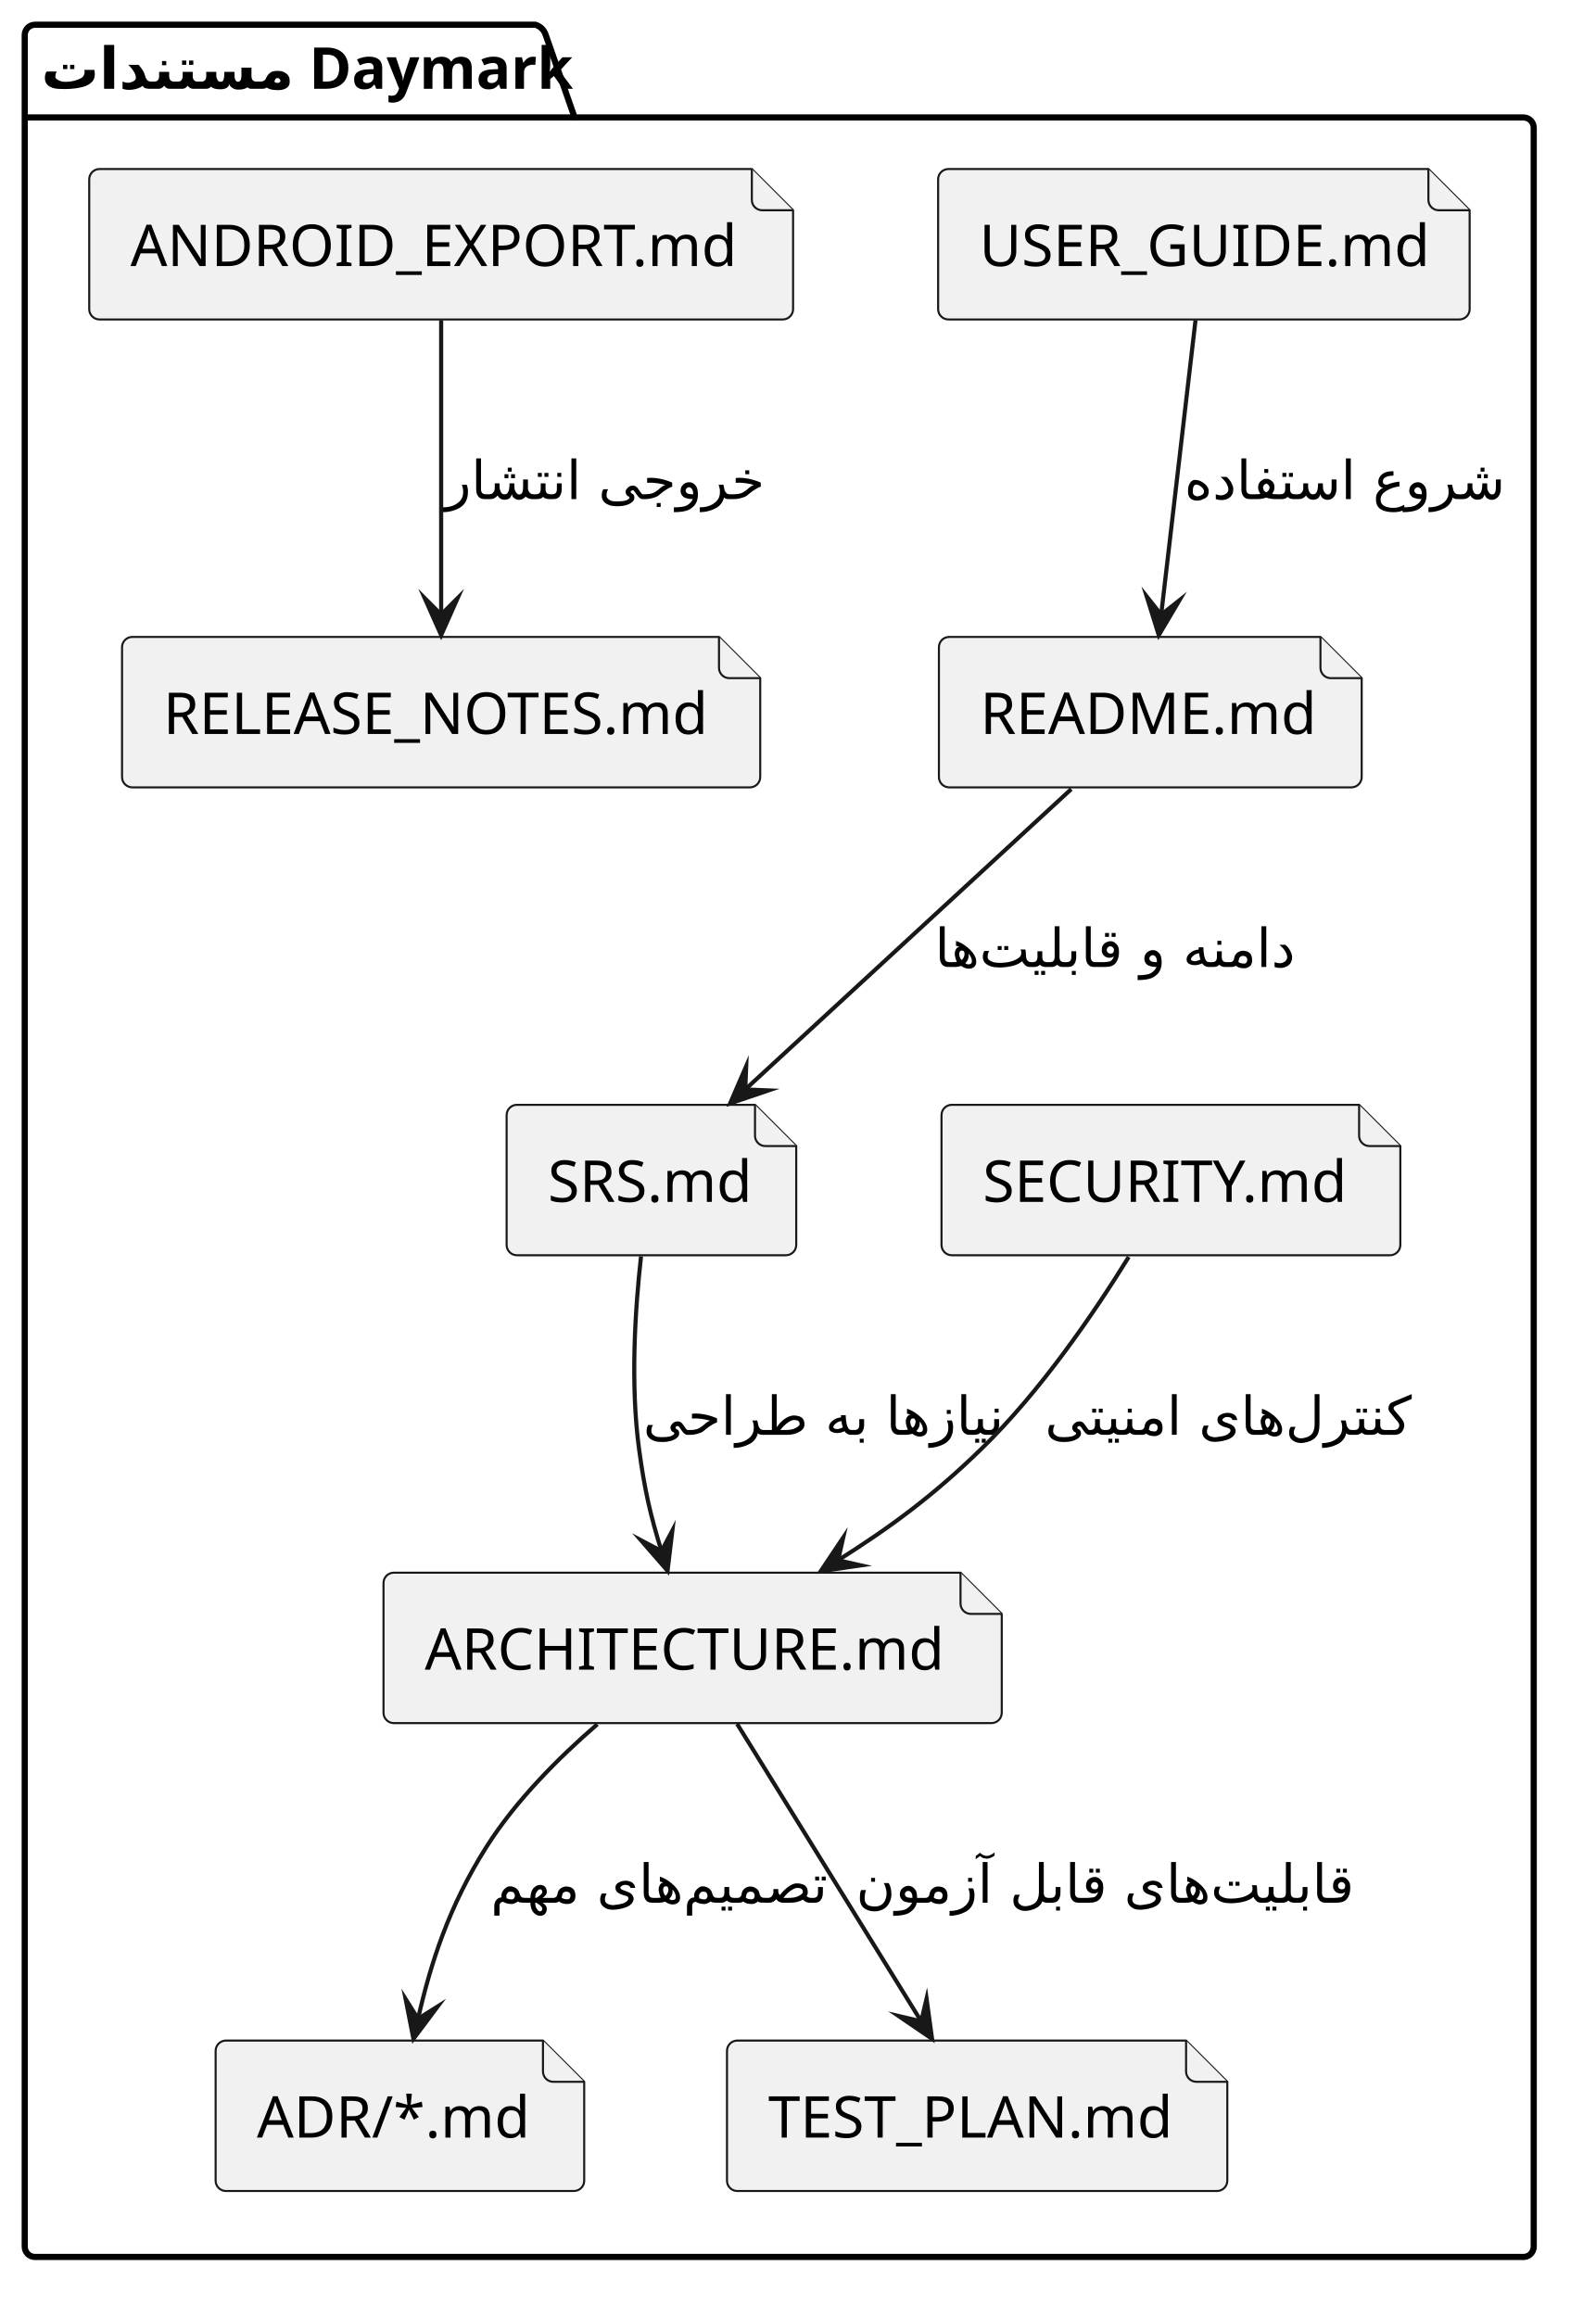
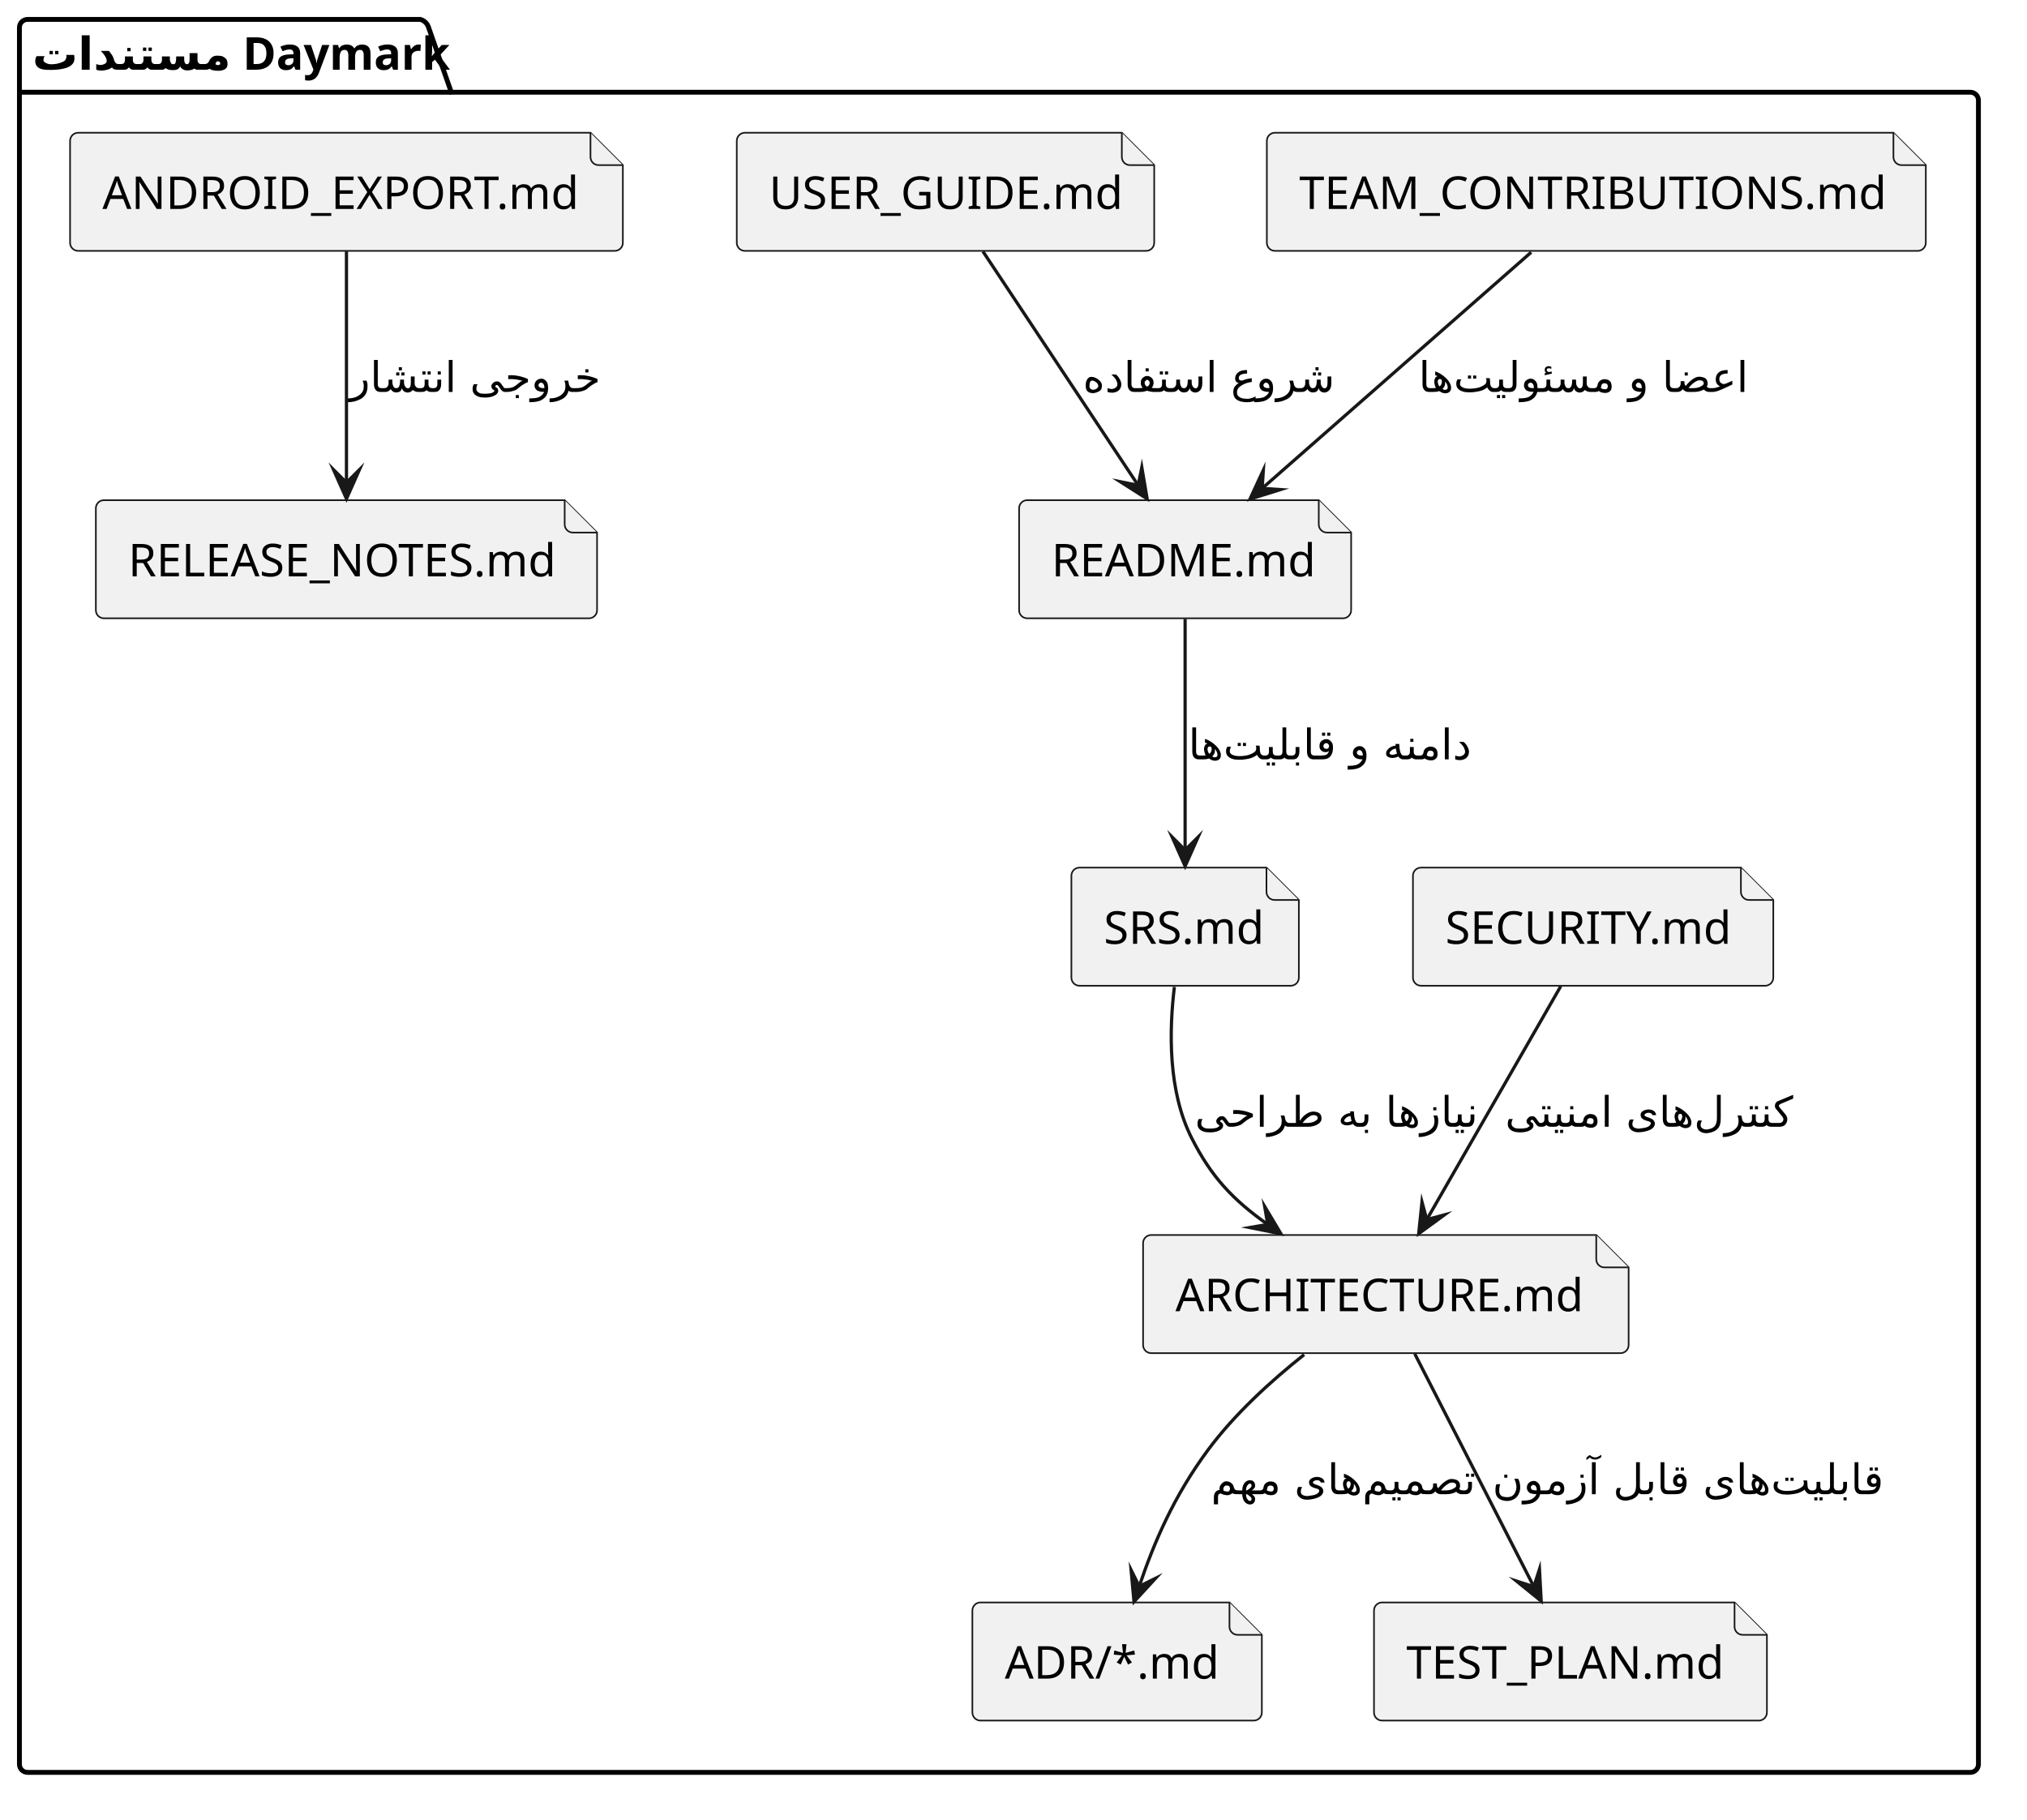
- <svg xmlns="http://www.w3.org/2000/svg" contentStyleType="text/css" data-diagram-type="DESCRIPTION" height="562px" preserveAspectRatio="none" style="width:387px;height:562px;background:#FFFFFF;" version="1.1" viewBox="0 0 387 562" width="387px" zoomAndPan="magnify">
+ <svg xmlns="http://www.w3.org/2000/svg" contentStyleType="text/css" data-diagram-type="DESCRIPTION" height="562px" preserveAspectRatio="none" style="width:626px;height:562px;background:#FFFFFF;" version="1.1" viewBox="0 0 626 562" width="626px" zoomAndPan="magnify">
  <defs />
  <g>
    <g class="cluster" data-qualified-name="....... Daymark" data-source-line="1" id="ent0001">
-       <path d="M8.5,6 L129.867,6 A3.75,3.75 0 0 1 132.367,8.5 L139.367,28.488 L369.5,28.488 A2.5,2.5 0 0 1 372,30.988 L372,544.94 A2.5,2.5 0 0 1 369.5,547.44 L8.5,547.44 A2.5,2.5 0 0 1 6,544.94 L6,8.5 A2.5,2.5 0 0 1 8.5,6" fill="none" style="stroke:#000000;stroke-width:1.5;" />
+       <path d="M8.5,6 L129.867,6 A3.75,3.75 0 0 1 132.367,8.5 L139.367,28.488 L608.5,28.488 A2.5,2.5 0 0 1 611,30.988 L611,544.94 A2.5,2.5 0 0 1 608.5,547.44 L8.5,547.44 A2.5,2.5 0 0 1 6,544.94 L6,8.5 A2.5,2.5 0 0 1 8.5,6" fill="none" style="stroke:#000000;stroke-width:1.5;" />
      <line style="stroke:#000000;stroke-width:1.5;" x1="6" x2="139.367" y1="28.488" y2="28.488" />
      <text fill="#000000" font-family="sans-serif" font-size="14" font-weight="700" lengthAdjust="spacing" textLength="120.367" x="10" y="21.535">مستندات Daymark</text>
    </g>
    <g class="entity" data-qualified-name="....... Daymark.Readme" data-source-line="2" id="ent0002">
-       <path d="M227.73,156.99 L227.73,188.478 A2.5,2.5 0 0 0 230.23,190.978 L327.774,190.978 A2.5,2.5 0 0 0 330.274,188.478 L330.274,164.49 L320.274,154.49 L230.23,154.49 A2.5,2.5 0 0 0 227.73,156.99" fill="#F1F1F1" style="stroke:#181818;stroke-width:0.5;" />
-       <path d="M320.274,154.49 L320.274,161.99 A2.5,2.5 0 0 0 322.774,164.49 L330.274,164.49" fill="#F1F1F1" style="stroke:#181818;stroke-width:0.5;" />
-       <text fill="#000000" font-family="sans-serif" font-size="14" lengthAdjust="spacing" textLength="82.544" x="237.73" y="178.025">README.md</text>
+       <path d="M314.73,156.99 L314.73,188.478 A2.5,2.5 0 0 0 317.23,190.978 L414.774,190.978 A2.5,2.5 0 0 0 417.274,188.478 L417.274,164.49 L407.274,154.49 L317.23,154.49 A2.5,2.5 0 0 0 314.73,156.99" fill="#F1F1F1" style="stroke:#181818;stroke-width:0.5;" />
+       <path d="M407.274,154.49 L407.274,161.99 A2.5,2.5 0 0 0 409.774,164.49 L417.274,164.49" fill="#F1F1F1" style="stroke:#181818;stroke-width:0.5;" />
+       <text fill="#000000" font-family="sans-serif" font-size="14" lengthAdjust="spacing" textLength="82.544" x="324.73" y="178.025">README.md</text>
    </g>
    <g class="entity" data-qualified-name="....... Daymark.SRS" data-source-line="3" id="ent0003">
-       <path d="M122.88,270.48 L122.88,301.968 A2.5,2.5 0 0 0 125.38,304.468 L190.624,304.468 A2.5,2.5 0 0 0 193.124,301.968 L193.124,277.98 L183.124,267.98 L125.38,267.98 A2.5,2.5 0 0 0 122.88,270.48" fill="#F1F1F1" style="stroke:#181818;stroke-width:0.5;" />
-       <path d="M183.124,267.98 L183.124,275.48 A2.5,2.5 0 0 0 185.624,277.98 L193.124,277.98" fill="#F1F1F1" style="stroke:#181818;stroke-width:0.5;" />
-       <text fill="#000000" font-family="sans-serif" font-size="14" lengthAdjust="spacing" textLength="50.244" x="132.88" y="291.515">SRS.md</text>
+       <path d="M330.88,270.48 L330.88,301.968 A2.5,2.5 0 0 0 333.38,304.468 L398.624,304.468 A2.5,2.5 0 0 0 401.124,301.968 L401.124,277.98 L391.124,267.98 L333.38,267.98 A2.5,2.5 0 0 0 330.88,270.48" fill="#F1F1F1" style="stroke:#181818;stroke-width:0.5;" />
+       <path d="M391.124,267.98 L391.124,275.48 A2.5,2.5 0 0 0 393.624,277.98 L401.124,277.98" fill="#F1F1F1" style="stroke:#181818;stroke-width:0.5;" />
+       <text fill="#000000" font-family="sans-serif" font-size="14" lengthAdjust="spacing" textLength="50.244" x="340.88" y="291.515">SRS.md</text>
    </g>
    <g class="entity" data-qualified-name="....... Daymark.Arch" data-source-line="4" id="ent0004">
-       <path d="M93.02,383.96 L93.02,415.448 A2.5,2.5 0 0 0 95.52,417.948 L240.471,417.948 A2.5,2.5 0 0 0 242.971,415.448 L242.971,391.46 L232.971,381.46 L95.52,381.46 A2.5,2.5 0 0 0 93.02,383.96" fill="#F1F1F1" style="stroke:#181818;stroke-width:0.5;" />
-       <path d="M232.971,381.46 L232.971,388.96 A2.5,2.5 0 0 0 235.471,391.46 L242.971,391.46" fill="#F1F1F1" style="stroke:#181818;stroke-width:0.5;" />
-       <text fill="#000000" font-family="sans-serif" font-size="14" lengthAdjust="spacing" textLength="129.951" x="103.02" y="404.995">ARCHITECTURE.md</text>
+       <path d="M353.02,383.96 L353.02,415.448 A2.5,2.5 0 0 0 355.52,417.948 L500.471,417.948 A2.5,2.5 0 0 0 502.971,415.448 L502.971,391.46 L492.971,381.46 L355.52,381.46 A2.5,2.5 0 0 0 353.02,383.96" fill="#F1F1F1" style="stroke:#181818;stroke-width:0.5;" />
+       <path d="M492.971,381.46 L492.971,388.96 A2.5,2.5 0 0 0 495.471,391.46 L502.971,391.46" fill="#F1F1F1" style="stroke:#181818;stroke-width:0.5;" />
+       <text fill="#000000" font-family="sans-serif" font-size="14" lengthAdjust="spacing" textLength="129.951" x="363.02" y="404.995">ARCHITECTURE.md</text>
    </g>
    <g class="entity" data-qualified-name="....... Daymark.ADR" data-source-line="5" id="ent0005">
-       <path d="M52.3,497.45 L52.3,528.938 A2.5,2.5 0 0 0 54.8,531.438 L139.198,531.438 A2.5,2.5 0 0 0 141.698,528.938 L141.698,504.95 L131.698,494.95 L54.8,494.95 A2.5,2.5 0 0 0 52.3,497.45" fill="#F1F1F1" style="stroke:#181818;stroke-width:0.5;" />
-       <path d="M131.698,494.95 L131.698,502.45 A2.5,2.5 0 0 0 134.198,504.95 L141.698,504.95" fill="#F1F1F1" style="stroke:#181818;stroke-width:0.5;" />
-       <text fill="#000000" font-family="sans-serif" font-size="14" lengthAdjust="spacing" textLength="69.398" x="62.3" y="518.485">ADR/*.md</text>
+       <path d="M300.3,497.45 L300.3,528.938 A2.5,2.5 0 0 0 302.8,531.438 L387.198,531.438 A2.5,2.5 0 0 0 389.698,528.938 L389.698,504.95 L379.698,494.95 L302.8,494.95 A2.5,2.5 0 0 0 300.3,497.45" fill="#F1F1F1" style="stroke:#181818;stroke-width:0.5;" />
+       <path d="M379.698,494.95 L379.698,502.45 A2.5,2.5 0 0 0 382.198,504.95 L389.698,504.95" fill="#F1F1F1" style="stroke:#181818;stroke-width:0.5;" />
+       <text fill="#000000" font-family="sans-serif" font-size="14" lengthAdjust="spacing" textLength="69.398" x="310.3" y="518.485">ADR/*.md</text>
    </g>
    <g class="entity" data-qualified-name="....... Daymark.Test" data-source-line="6" id="ent0006">
-       <path d="M176.33,497.45 L176.33,528.938 A2.5,2.5 0 0 0 178.83,531.438 L295.18,531.438 A2.5,2.5 0 0 0 297.68,528.938 L297.68,504.95 L287.68,494.95 L178.83,494.95 A2.5,2.5 0 0 0 176.33,497.45" fill="#F1F1F1" style="stroke:#181818;stroke-width:0.5;" />
-       <path d="M287.68,494.95 L287.68,502.45 A2.5,2.5 0 0 0 290.18,504.95 L297.68,504.95" fill="#F1F1F1" style="stroke:#181818;stroke-width:0.5;" />
-       <text fill="#000000" font-family="sans-serif" font-size="14" lengthAdjust="spacing" textLength="101.35" x="186.33" y="518.485">TEST_PLAN.md</text>
+       <path d="M424.33,497.45 L424.33,528.938 A2.5,2.5 0 0 0 426.83,531.438 L543.18,531.438 A2.5,2.5 0 0 0 545.68,528.938 L545.68,504.95 L535.68,494.95 L426.83,494.95 A2.5,2.5 0 0 0 424.33,497.45" fill="#F1F1F1" style="stroke:#181818;stroke-width:0.5;" />
+       <path d="M535.68,494.95 L535.68,502.45 A2.5,2.5 0 0 0 538.18,504.95 L545.68,504.95" fill="#F1F1F1" style="stroke:#181818;stroke-width:0.5;" />
+       <text fill="#000000" font-family="sans-serif" font-size="14" lengthAdjust="spacing" textLength="101.35" x="434.33" y="518.485">TEST_PLAN.md</text>
    </g>
    <g class="entity" data-qualified-name="....... Daymark.Android" data-source-line="7" id="ent0007">
      <path d="M21.64,43.5 L21.64,74.988 A2.5,2.5 0 0 0 24.14,77.488 L189.859,77.488 A2.5,2.5 0 0 0 192.359,74.988 L192.359,51 L182.359,41 L24.14,41 A2.5,2.5 0 0 0 21.64,43.5" fill="#F1F1F1" style="stroke:#181818;stroke-width:0.5;" />
      <path d="M182.359,41 L182.359,48.5 A2.5,2.5 0 0 0 184.859,51 L192.359,51" fill="#F1F1F1" style="stroke:#181818;stroke-width:0.5;" />
      <text fill="#000000" font-family="sans-serif" font-size="14" lengthAdjust="spacing" textLength="150.719" x="31.64" y="64.535">ANDROID_EXPORT.md</text>
    </g>
    <g class="entity" data-qualified-name="....... Daymark.Release" data-source-line="8" id="ent0008">
      <path d="M29.6,156.99 L29.6,188.478 A2.5,2.5 0 0 0 32.1,190.978 L181.891,190.978 A2.5,2.5 0 0 0 184.391,188.478 L184.391,164.49 L174.391,154.49 L32.1,154.49 A2.5,2.5 0 0 0 29.6,156.99" fill="#F1F1F1" style="stroke:#181818;stroke-width:0.5;" />
      <path d="M174.391,154.49 L174.391,161.99 A2.5,2.5 0 0 0 176.891,164.49 L184.391,164.49" fill="#F1F1F1" style="stroke:#181818;stroke-width:0.5;" />
      <text fill="#000000" font-family="sans-serif" font-size="14" lengthAdjust="spacing" textLength="134.791" x="39.6" y="178.025">RELEASE_NOTES.md</text>
    </g>
    <g class="entity" data-qualified-name="....... Daymark.User" data-source-line="9" id="ent0009">
      <path d="M227.54,43.5 L227.54,74.988 A2.5,2.5 0 0 0 230.04,77.488 L353.957,77.488 A2.5,2.5 0 0 0 356.457,74.988 L356.457,51 L346.457,41 L230.04,41 A2.5,2.5 0 0 0 227.54,43.5" fill="#F1F1F1" style="stroke:#181818;stroke-width:0.5;" />
      <path d="M346.457,41 L346.457,48.5 A2.5,2.5 0 0 0 348.957,51 L356.457,51" fill="#F1F1F1" style="stroke:#181818;stroke-width:0.5;" />
      <text fill="#000000" font-family="sans-serif" font-size="14" lengthAdjust="spacing" textLength="108.917" x="237.54" y="64.535">USER_GUIDE.md</text>
    </g>
    <g class="entity" data-qualified-name="....... Daymark.Security" data-source-line="10" id="ent0010">
-       <path d="M228.36,270.48 L228.36,301.968 A2.5,2.5 0 0 0 230.86,304.468 L337.147,304.468 A2.5,2.5 0 0 0 339.647,301.968 L339.647,277.98 L329.647,267.98 L230.86,267.98 A2.5,2.5 0 0 0 228.36,270.48" fill="#F1F1F1" style="stroke:#181818;stroke-width:0.5;" />
-       <path d="M329.647,267.98 L329.647,275.48 A2.5,2.5 0 0 0 332.147,277.98 L339.647,277.98" fill="#F1F1F1" style="stroke:#181818;stroke-width:0.5;" />
-       <text fill="#000000" font-family="sans-serif" font-size="14" lengthAdjust="spacing" textLength="91.287" x="238.36" y="291.515">SECURITY.md</text>
+       <path d="M436.36,270.48 L436.36,301.968 A2.5,2.5 0 0 0 438.86,304.468 L545.147,304.468 A2.5,2.5 0 0 0 547.647,301.968 L547.647,277.98 L537.647,267.98 L438.86,267.98 A2.5,2.5 0 0 0 436.36,270.48" fill="#F1F1F1" style="stroke:#181818;stroke-width:0.5;" />
+       <path d="M537.647,267.98 L537.647,275.48 A2.5,2.5 0 0 0 540.147,277.98 L547.647,277.98" fill="#F1F1F1" style="stroke:#181818;stroke-width:0.5;" />
+       <text fill="#000000" font-family="sans-serif" font-size="14" lengthAdjust="spacing" textLength="91.287" x="446.36" y="291.515">SECURITY.md</text>
    </g>
-     <g class="link" data-entity-1="ent0002" data-entity-2="ent0003" data-link-type="dependency" data-source-line="13" id="lnk11">
-       <path d="M259.83,191.4 C237.17,212.27 203.377,243.412 180.757,264.252" fill="none" id="Readme-to-SRS" style="stroke:#181818;stroke-width:1;" />
-       <polygon fill="#181818" points="177.08,267.64,186.409,264.484,180.757,264.252,180.989,258.6,177.08,267.64" style="stroke:#181818;stroke-width:1;stroke-linejoin:miter;stroke-miterlimit:10;" />
-       <text fill="#000000" font-family="sans-serif" font-size="13" lengthAdjust="spacing" textLength="74.308" x="226.74" y="234.548">دامنه و قابلیت‌ها</text>
+     <g class="entity" data-qualified-name="....... Daymark.Team" data-source-line="11" id="ent0011">
+       <path d="M391.24,43.5 L391.24,74.988 A2.5,2.5 0 0 0 393.74,77.488 L592.251,77.488 A2.5,2.5 0 0 0 594.751,74.988 L594.751,51 L584.751,41 L393.74,41 A2.5,2.5 0 0 0 391.24,43.5" fill="#F1F1F1" style="stroke:#181818;stroke-width:0.5;" />
+       <path d="M584.751,41 L584.751,48.5 A2.5,2.5 0 0 0 587.251,51 L594.751,51" fill="#F1F1F1" style="stroke:#181818;stroke-width:0.5;" />
+       <text fill="#000000" font-family="sans-serif" font-size="14" lengthAdjust="spacing" textLength="183.511" x="401.24" y="64.535">TEAM_CONTRIBUTIONS.md</text>
    </g>
-     <g class="link" data-entity-1="ent0003" data-entity-2="ent0004" data-link-type="dependency" data-source-line="14" id="lnk12">
-       <path d="M155.48,304.74 C154.03,317.7 152.88,335.75 155,351.46 C156.34,361.41 157.739,367.451 160.439,376.221" fill="none" id="SRS-to-Arch" style="stroke:#181818;stroke-width:1;" />
-       <polygon fill="#181818" points="161.91,381,163.085,371.221,160.439,376.221,155.439,373.575,161.91,381" style="stroke:#181818;stroke-width:1;stroke-linejoin:miter;stroke-miterlimit:10;" />
-       <text fill="#000000" font-family="sans-serif" font-size="13" lengthAdjust="spacing" textLength="77.164" x="156" y="348.028">نیازها به طراحی</text>
+     <g class="link" data-entity-1="ent0002" data-entity-2="ent0003" data-link-type="dependency" data-source-line="14" id="lnk12">
+       <path d="M366,191.15 C366,211.97 366,241.62 366,262.55" fill="none" id="Readme-to-SRS" style="stroke:#181818;stroke-width:1;" />
+       <polygon fill="#181818" points="366,267.55,370,258.55,366,262.55,362,258.55,366,267.55" style="stroke:#181818;stroke-width:1;stroke-linejoin:miter;stroke-miterlimit:10;" />
+       <text fill="#000000" font-family="sans-serif" font-size="13" lengthAdjust="spacing" textLength="74.308" x="367" y="234.548">دامنه و قابلیت‌ها</text>
    </g>
-     <g class="link" data-entity-1="ent0004" data-entity-2="ent0005" data-link-type="dependency" data-source-line="15" id="lnk13">
-       <path d="M144.88,418.23 C135.44,426.39 125.1,436.75 118,447.95 C108.89,462.32 104.471,476.155 101.391,489.665" fill="none" id="Arch-to-ADR" style="stroke:#181818;stroke-width:1;" />
-       <polygon fill="#181818" points="100.28,494.54,106.18,486.654,101.391,489.665,98.38,484.876,100.28,494.54" style="stroke:#181818;stroke-width:1;stroke-linejoin:miter;stroke-miterlimit:10;" />
-       <text fill="#000000" font-family="sans-serif" font-size="13" lengthAdjust="spacing" textLength="70.265" x="119" y="461.518">تصمیم‌های مهم</text>
+     <g class="link" data-entity-1="ent0003" data-entity-2="ent0004" data-link-type="dependency" data-source-line="15" id="lnk13">
+       <path d="M362.69,304.83 C361.04,318.33 360.71,337.02 368,351.46 C374.09,363.54 380.779,370.602 391.519,378.202" fill="none" id="SRS-to-Arch" style="stroke:#181818;stroke-width:1;" />
+       <polygon fill="#181818" points="395.6,381.09,390.564,372.626,391.519,378.202,385.943,379.156,395.6,381.09" style="stroke:#181818;stroke-width:1;stroke-linejoin:miter;stroke-miterlimit:10;" />
+       <text fill="#000000" font-family="sans-serif" font-size="13" lengthAdjust="spacing" textLength="77.164" x="369" y="348.028">نیازها به طراحی</text>
    </g>
-     <g class="link" data-entity-1="ent0004" data-entity-2="ent0006" data-link-type="dependency" data-source-line="16" id="lnk14">
-       <path d="M178.78,418.13 C191.67,438.95 210.478,469.349 223.438,490.279" fill="none" id="Arch-to-Test" style="stroke:#181818;stroke-width:1;" />
-       <polygon fill="#181818" points="226.07,494.53,224.733,484.772,223.438,490.279,217.931,488.984,226.07,494.53" style="stroke:#181818;stroke-width:1;stroke-linejoin:miter;stroke-miterlimit:10;" />
-       <text fill="#000000" font-family="sans-serif" font-size="13" lengthAdjust="spacing" textLength="100.026" x="207.63" y="461.518">قابلیت‌های قابل آزمون</text>
+     <g class="link" data-entity-1="ent0004" data-entity-2="ent0005" data-link-type="dependency" data-source-line="16" id="lnk14">
+       <path d="M402.76,418.41 C392.54,426.52 381.23,436.81 373,447.95 C362.45,462.24 356.423,476.394 351.823,489.984" fill="none" id="Arch-to-ADR" style="stroke:#181818;stroke-width:1;" />
+       <polygon fill="#181818" points="350.22,494.72,356.894,487.478,351.823,489.984,349.317,484.913,350.22,494.72" style="stroke:#181818;stroke-width:1;stroke-linejoin:miter;stroke-miterlimit:10;" />
+       <text fill="#000000" font-family="sans-serif" font-size="13" lengthAdjust="spacing" textLength="70.265" x="374" y="461.518">تصمیم‌های مهم</text>
    </g>
-     <g class="link" data-entity-1="ent0007" data-entity-2="ent0008" data-link-type="dependency" data-source-line="17" id="lnk15">
+     <g class="link" data-entity-1="ent0004" data-entity-2="ent0006" data-link-type="dependency" data-source-line="17" id="lnk15">
+       <path d="M436.91,418.13 C447.55,438.95 462.994,469.148 473.694,490.078" fill="none" id="Arch-to-Test" style="stroke:#181818;stroke-width:1;" />
+       <polygon fill="#181818" points="475.97,494.53,475.435,484.696,473.694,490.078,468.312,488.337,475.97,494.53" style="stroke:#181818;stroke-width:1;stroke-linejoin:miter;stroke-miterlimit:10;" />
+       <text fill="#000000" font-family="sans-serif" font-size="13" lengthAdjust="spacing" textLength="100.026" x="460.91" y="461.518">قابلیت‌های قابل آزمون</text>
+     </g>
+     <g class="link" data-entity-1="ent0007" data-entity-2="ent0008" data-link-type="dependency" data-source-line="18" id="lnk16">
      <path d="M107,77.66 C107,98.49 107,128.13 107,149.07" fill="none" id="Android-to-Release" style="stroke:#181818;stroke-width:1;" />
      <polygon fill="#181818" points="107,154.07,111,145.07,107,149.07,103,145.07,107,154.07" style="stroke:#181818;stroke-width:1;stroke-linejoin:miter;stroke-miterlimit:10;" />
      <text fill="#000000" font-family="sans-serif" font-size="13" lengthAdjust="spacing" textLength="69.342" x="108" y="121.058">خروجی انتشار</text>
    </g>
-     <g class="link" data-entity-1="ent0009" data-entity-2="ent0002" data-link-type="dependency" data-source-line="18" id="lnk16">
-       <path d="M289.97,77.66 C287.54,98.49 284.079,128.164 281.639,149.104" fill="none" id="User-to-Readme" style="stroke:#181818;stroke-width:1;" />
-       <polygon fill="#181818" points="281.06,154.07,286.075,145.593,281.639,149.104,278.128,144.667,281.06,154.07" style="stroke:#181818;stroke-width:1;stroke-linejoin:miter;stroke-miterlimit:10;" />
-       <text fill="#000000" font-family="sans-serif" font-size="13" lengthAdjust="spacing" textLength="67.321" x="287.28" y="121.058">شروع استفاده</text>
+     <g class="link" data-entity-1="ent0009" data-entity-2="ent0002" data-link-type="dependency" data-source-line="19" id="lnk17">
+       <path d="M303.56,77.66 C317.38,98.49 337.616,128.963 351.506,149.903" fill="none" id="User-to-Readme" style="stroke:#181818;stroke-width:1;" />
+       <polygon fill="#181818" points="354.27,154.07,352.628,144.359,351.506,149.903,345.962,148.781,354.27,154.07" style="stroke:#181818;stroke-width:1;stroke-linejoin:miter;stroke-miterlimit:10;" />
+       <text fill="#000000" font-family="sans-serif" font-size="13" lengthAdjust="spacing" textLength="67.321" x="334.43" y="121.058">شروع استفاده</text>
    </g>
-     <g class="link" data-entity-1="ent0010" data-entity-2="ent0004" data-link-type="dependency" data-source-line="19" id="lnk17">
-       <path d="M273.77,304.88 C265.3,318.57 252.36,337.5 238,351.46 C226.44,362.71 216.119,370.342 203.279,378.442" fill="none" id="Security-to-Arch" style="stroke:#181818;stroke-width:1;" />
-       <polygon fill="#181818" points="199.05,381.11,208.796,379.691,203.279,378.442,204.528,372.925,199.05,381.11" style="stroke:#181818;stroke-width:1;stroke-linejoin:miter;stroke-miterlimit:10;" />
-       <text fill="#000000" font-family="sans-serif" font-size="13" lengthAdjust="spacing" textLength="77.7" x="253.45" y="348.028">کنترل‌های امنیتی</text>
+     <g class="link" data-entity-1="ent0010" data-entity-2="ent0004" data-link-type="dependency" data-source-line="20" id="lnk18">
+       <path d="M482,304.64 C470.05,325.46 452.65,355.774 440.63,376.704" fill="none" id="Security-to-Arch" style="stroke:#181818;stroke-width:1;" />
+       <polygon fill="#181818" points="438.14,381.04,446.091,375.228,440.63,376.704,439.153,371.243,438.14,381.04" style="stroke:#181818;stroke-width:1;stroke-linejoin:miter;stroke-miterlimit:10;" />
+       <text fill="#000000" font-family="sans-serif" font-size="13" lengthAdjust="spacing" textLength="77.7" x="464.83" y="348.028">کنترل‌های امنیتی</text>
+     </g>
+     <g class="link" data-entity-1="ent0011" data-entity-2="ent0002" data-link-type="dependency" data-source-line="21" id="lnk19">
+       <path d="M472.88,77.91 C449.1,98.78 413.528,130.011 389.788,150.851" fill="none" id="Team-to-Readme" style="stroke:#181818;stroke-width:1;" />
+       <polygon fill="#181818" points="386.03,154.15,395.433,151.219,389.788,150.851,390.155,145.207,386.03,154.15" style="stroke:#181818;stroke-width:1;stroke-linejoin:miter;stroke-miterlimit:10;" />
+       <text fill="#000000" font-family="sans-serif" font-size="13" lengthAdjust="spacing" textLength="89.041" x="438.1" y="121.058">اعضا و مسئولیت‌ها</text>
    </g>
  </g>
</svg>
